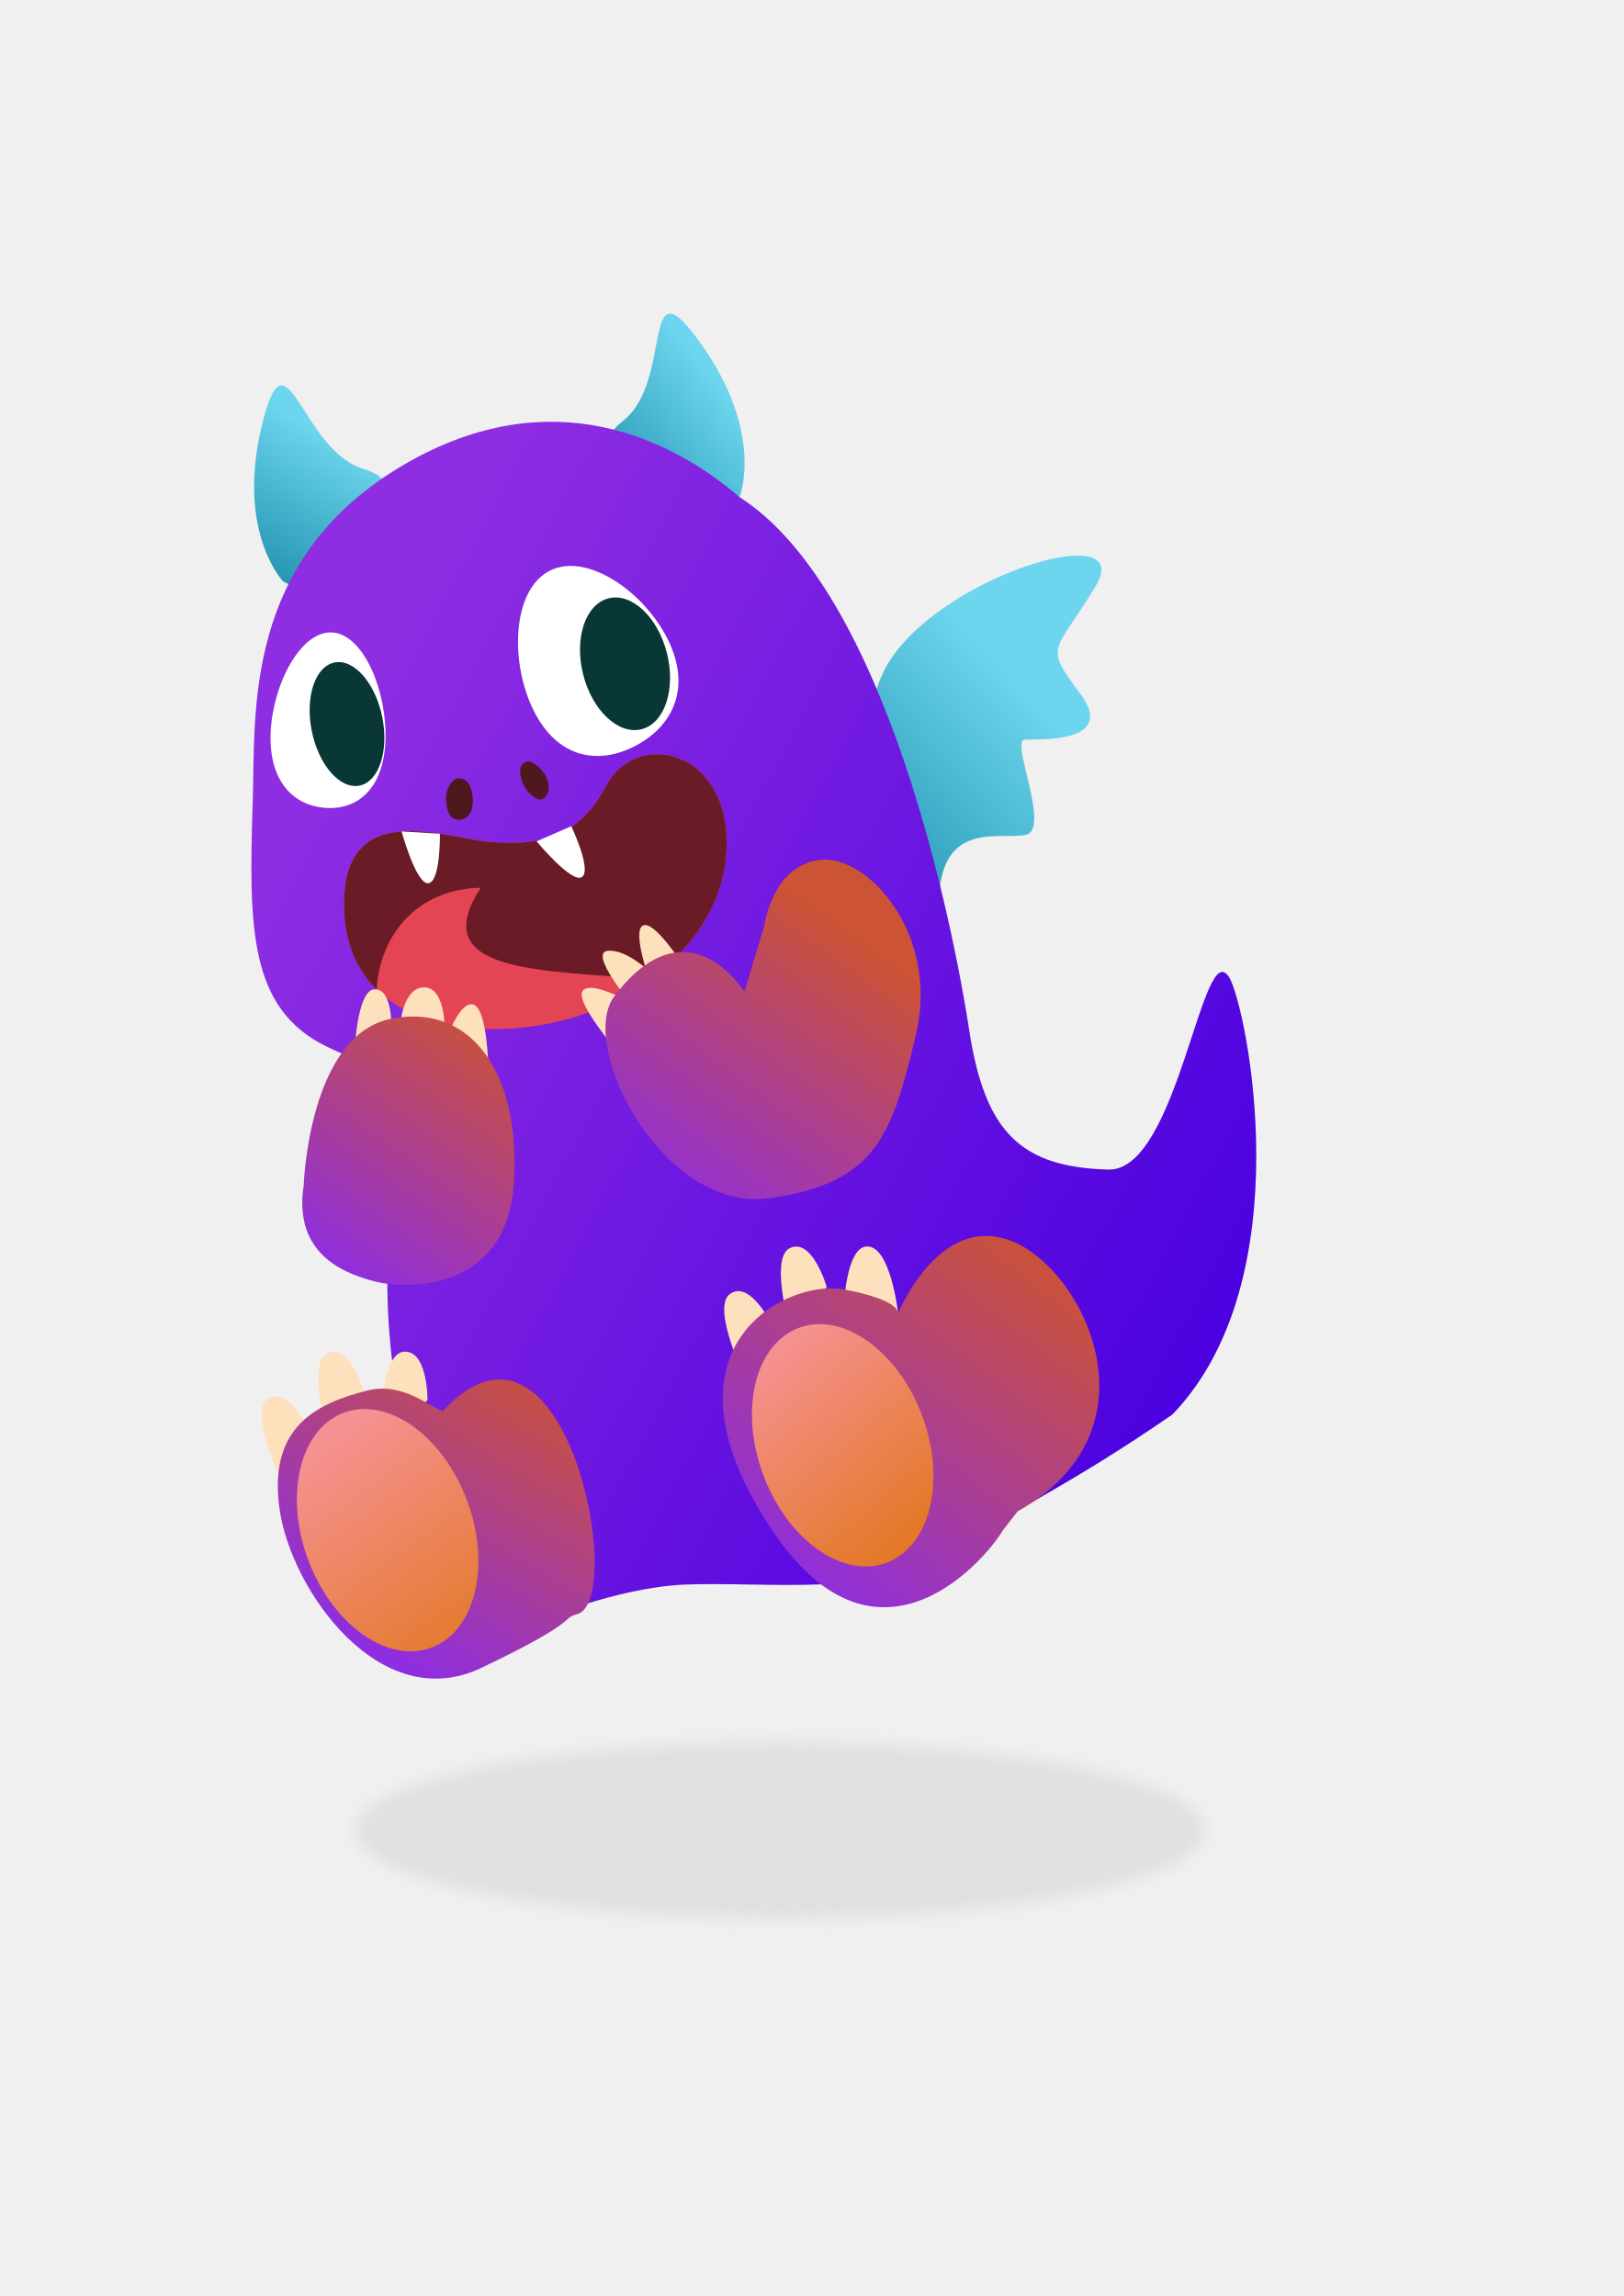
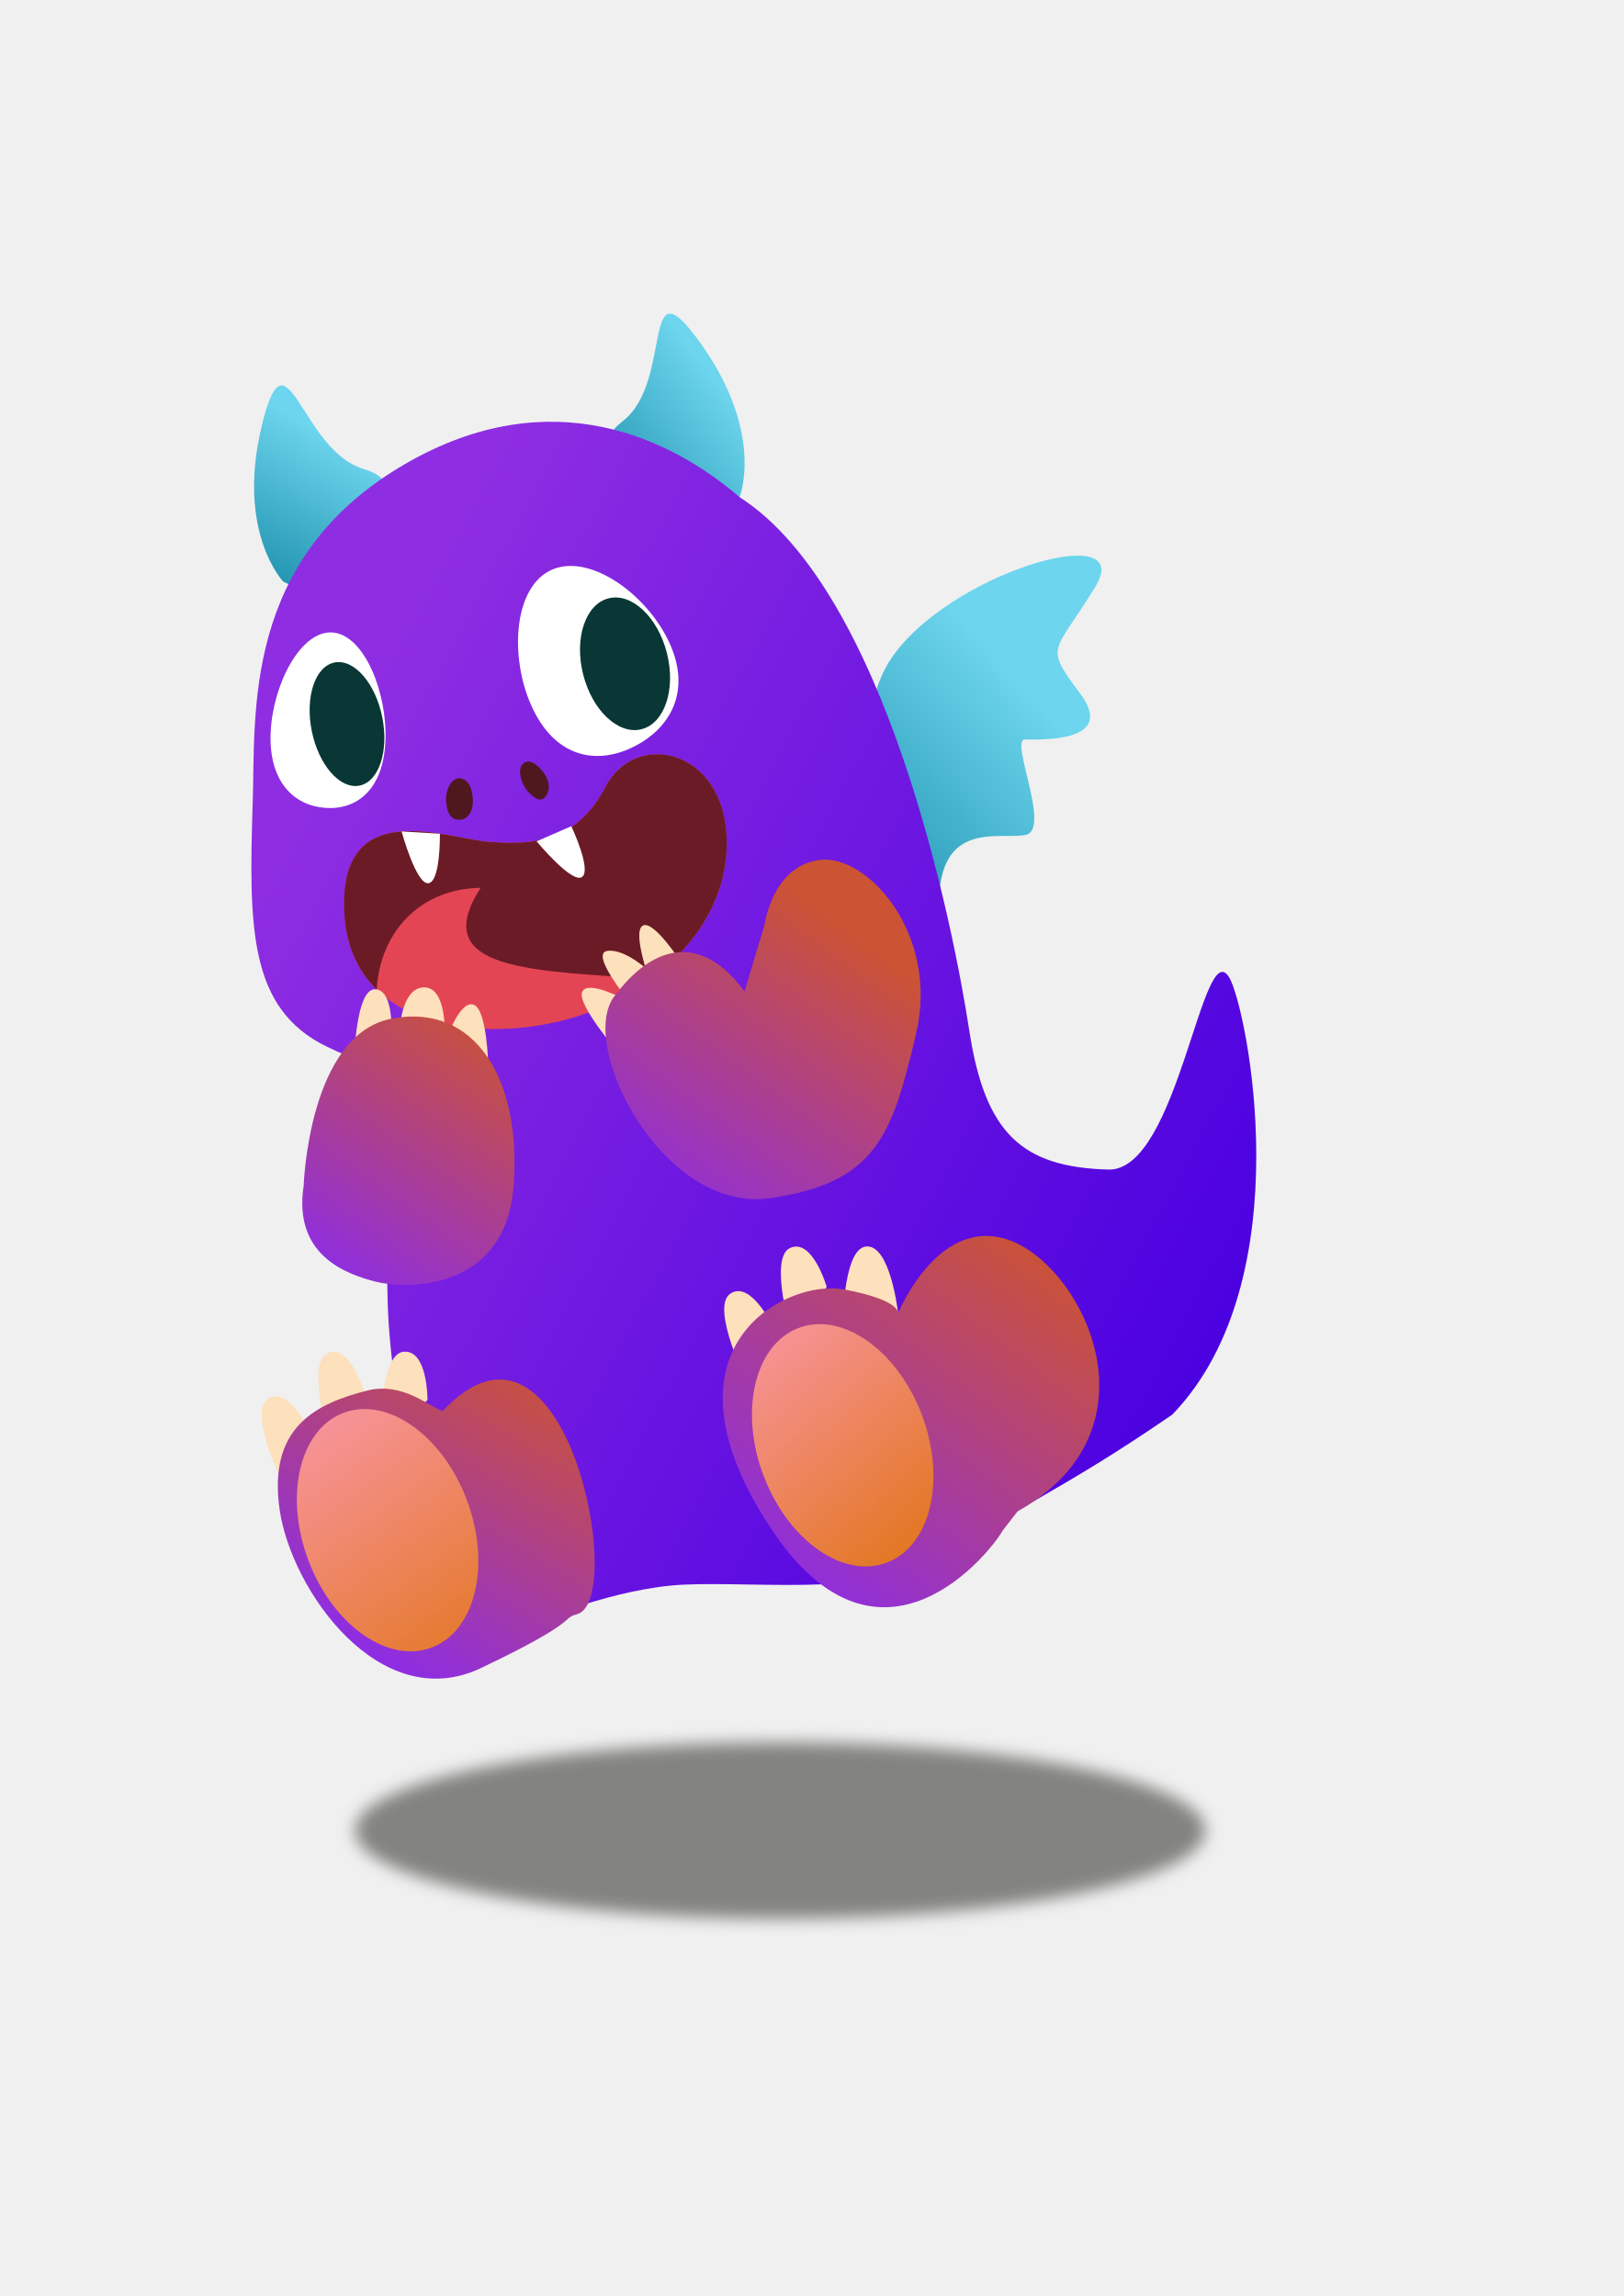
<svg xmlns="http://www.w3.org/2000/svg" xmlns:xlink="http://www.w3.org/1999/xlink" width="210mm" height="297mm" viewBox="0 0 210 297" version="1.1" id="svg5635">
  <defs id="defs5629">
    <linearGradient gradientTransform="matrix(0.08723733,-0.02187237,-0.0232085,-0.09256644,85.62163,437.3742)" xlink:href="#Feet" id="linearGradient5396" gradientUnits="userSpaceOnUse" x1="828.758" y1="2642.7" x2="981.024" y2="2325.004" />
    <linearGradient id="Feet">
      <stop style="stop-color:#f79399;stop-opacity:1;" offset="0" id="stop5119" />
      <stop style="stop-color:#e37723;stop-opacity:1" offset="1" id="stop5121" />
    </linearGradient>
    <linearGradient gradientTransform="matrix(0.08723733,-0.02187237,-0.0232085,-0.09256644,84.86567,436.3347)" xlink:href="#Feet" id="linearGradient5394" gradientUnits="userSpaceOnUse" x1="196.219" y1="2667.79" x2="336.815" y2="2302.315" />
    <linearGradient gradientTransform="matrix(0.08723733,-0.02187237,-0.0232085,-0.09256644,84.86567,436.3347)" xlink:href="#Second" id="linearGradient5392" gradientUnits="userSpaceOnUse" x1="252.499" y1="2312.327" x2="577.789" y2="2656.186" />
    <linearGradient id="Second">
      <stop style="stop-color:#8e2de2;stop-opacity:1;" offset="0" id="stop5095" />
      <stop style="stop-color:#cc5333;stop-opacity:1" offset="1" id="stop5097" />
    </linearGradient>
    <linearGradient gradientTransform="matrix(0.08723733,-0.02187237,-0.0232085,-0.09256644,85.62163,437.3742)" xlink:href="#Second" id="linearGradient5390" gradientUnits="userSpaceOnUse" x1="816.701" y1="2298.842" x2="1281.667" y2="2687.551" />
    <linearGradient gradientTransform="matrix(0.08723733,-0.02187237,-0.0232085,-0.09256644,84.86567,436.3347)" xlink:href="#Second" id="linearGradient5388" gradientUnits="userSpaceOnUse" x1="269.065" y1="2879.405" x2="582.917" y2="3163.462" />
    <linearGradient gradientTransform="matrix(0.08723733,-0.02187237,-0.0232085,-0.09256644,84.86567,436.3347)" xlink:href="#Second" id="linearGradient5386" gradientUnits="userSpaceOnUse" x1="767.136" y1="2826.105" x2="1129.323" y2="3143.8" />
    <linearGradient gradientTransform="matrix(0.08723733,-0.02187237,-0.0232085,-0.09256644,84.86567,436.3347)" xlink:href="#Main" id="linearGradient5384" gradientUnits="userSpaceOnUse" x1="537.648" y1="3624.37" x2="1627.576" y2="2581.582" />
    <linearGradient id="Main">
      <stop style="stop-color:#8e2de2;stop-opacity:1" offset="0" id="stop5037" />
      <stop style="stop-color:#4a00e0;stop-opacity:1" offset="1" id="stop5039" />
    </linearGradient>
    <linearGradient gradientTransform="matrix(0.08723733,-0.02187237,-0.0232085,-0.09256644,84.86567,436.3347)" xlink:href="#Blue" id="linearGradient5380" gradientUnits="userSpaceOnUse" x1="1108.688" y1="3248.174" x2="1433.979" y2="3442.529" />
    <linearGradient id="Blue">
      <stop style="stop-color:#2193b0;stop-opacity:1;" offset="0" id="stop5011" />
      <stop style="stop-color:#6dd5ed;stop-opacity:1" offset="1" id="stop5013" />
    </linearGradient>
    <linearGradient gradientTransform="matrix(0.08723733,-0.02187237,-0.0232085,-0.09256644,84.86567,436.3347)" xlink:href="#Blue" id="linearGradient5378" gradientUnits="userSpaceOnUse" x1="939.633" y1="3780.427" x2="1147.922" y2="3877.605" />
    <linearGradient gradientTransform="matrix(0.08723733,-0.02187237,-0.0232085,-0.09256644,84.86567,436.3347)" xlink:href="#Blue" id="linearGradient5376" gradientUnits="userSpaceOnUse" x1="492.753" y1="3746.205" x2="637.753" y2="3910.659" />
    <filter style="color-interpolation-filters:sRGB;" id="filter6500">
      <feGaussianBlur stdDeviation="1 1" result="blur" id="feGaussianBlur6498" />
    </filter>
  </defs>
  <g id="layer1">
    <path d="m 36.637,75.232 c 0,0 -6.071,-6.327 -2.814,-20.027 3.257,-13.701 4.993,3.026 13.188,5.447 8.194,2.42 0.471,12.527 0.471,12.527 0,0 -4.69,5.327 -10.845,2.053" style="fill:url(#linearGradient5376);fill-opacity:1;fill-rule:nonzero;stroke:none;stroke-width:0.093" id="path3860-8" />
    <path d="m 95.646,64.304 c 0,0 3.286,-8.071 -4.86,-19.647 -8.146,-11.576 -3.516,4.612 -10.236,9.812 -6.72,5.199 4.239,11.826 4.239,11.826 0,0 6.352,3.27 10.858,-1.99" style="fill:url(#linearGradient5378);fill-opacity:1;fill-rule:nonzero;stroke:none;stroke-width:0.093" id="path3878-9" />
    <path d="m 116.972,118.774 c 0,0 -9.142,-22.232 -1.821,-33.425 7.32,-11.194 31.886,-18.34 26.544,-9.51 -5.341,8.83 -6.775,7.484 -1.987,13.889 4.788,6.406 -5.235,5.899 -7.177,5.941 -1.941,0.042 3.458,11.636 0.124,12.328 -3.335,0.692 -11.308,-2.105 -11.218,9.177 0.09,11.282 -4.464,1.599 -4.464,1.599" style="opacity:1;fill:url(#linearGradient5380);fill-opacity:1;fill-rule:nonzero;stroke:none;stroke-width:0.093" id="path3880-5" />
-     <path d="m 100.905,248.189 c -30.364,0 -54.979,-5.103 -54.979,-11.399 0,-6.296 24.615,-11.4 54.979,-11.4 30.364,0 54.979,5.104 54.979,11.4 0,6.296 -24.615,11.399 -54.979,11.399" style="fill:#e0e0df;fill-opacity:1;fill-rule:nonzero;stroke:none;stroke-width:0.061;filter:url(#filter6500)" id="path3958-2" />
+     <path d="m 100.905,248.189 c -30.364,0 -54.979,-5.103 -54.979,-11.399 0,-6.296 24.615,-11.4 54.979,-11.4 30.364,0 54.979,5.104 54.979,11.4 0,6.296 -24.615,11.399 -54.979,11.399" style="fill:#6a6a68;fill-opacity:0.81;fill-rule:nonzero;stroke:none;stroke-width:0.061;filter:url(#filter6500)" id="path3958-2" />
    <path d="M 95.646,64.304 C 86.901,56.789 71.344,49.046 52.42,60.004 31.307,72.232 33.061,92.257 32.685,103.793 c -0.532,16.342 -0.453,26.695 9.552,31.581 7.819,3.818 12.621,3.423 12.621,3.423 0,0 -11.429,24.662 1.101,58.901 5.586,15.264 13.415,12.077 13.415,12.077 0,0 10.312,-4.412 19.132,-4.797 10.141,-0.443 26.267,1.729 34.589,-4.172 8.323,-5.9 14.387,-8.086 28.525,-17.823 16.913,-17.532 9.58,-52.779 7.383,-56.508 -3.477,-5.925 -6.601,25.071 -15.656,24.816 -11.188,-0.316 -15.954,-4.677 -17.996,-18.033 -2.041,-13.357 -10.634,-56.746 -29.703,-68.953" style="fill:url(#linearGradient5384);fill-opacity:1;fill-rule:nonzero;stroke:none;stroke-width:0.093" id="path3978-1" />
    <path d="m 69.016,91.904 c 3.095,6.237 8.422,7.085 13.215,4.549 4.793,-2.537 7.236,-7.498 4.141,-13.734 -3.095,-6.237 -10.557,-11.388 -15.35,-8.851 -4.793,2.537 -5.102,11.799 -2.006,18.036" style="fill:#ffffff;fill-opacity:1;fill-rule:nonzero;stroke:none;stroke-width:0.093" id="path3980-8" />
    <path d="m 35.006,94.733 c -0.279,6.264 2.913,9.444 7.011,9.767 4.098,0.323 7.551,-2.331 7.831,-8.596 0.279,-6.264 -2.72,-13.765 -6.819,-14.088 -4.099,-0.323 -7.744,6.653 -8.024,12.917" style="fill:#ffffff;fill-opacity:1;fill-rule:nonzero;stroke:none;stroke-width:0.093" id="path3982-9" />
    <path d="m 75.416,87.222 c 1.172,4.676 4.551,7.859 7.545,7.108 2.995,-0.751 4.472,-5.151 3.299,-9.827 -1.173,-4.676 -4.551,-7.859 -7.545,-7.108 -2.995,0.751 -4.472,5.151 -3.299,9.827" style="fill:#093735;fill-opacity:1;fill-rule:nonzero;stroke:none;stroke-width:0.093" id="path3998-8" />
    <path d="m 40.32,94.547 c 0.883,4.4 3.64,7.569 6.159,7.079 2.518,-0.49 3.843,-4.453 2.96,-8.853 -0.883,-4.4 -3.641,-7.569 -6.159,-7.079 -2.518,0.49 -3.844,4.453 -2.96,8.853" style="fill:#093735;fill-opacity:1;fill-rule:nonzero;stroke:none;stroke-width:0.093" id="path4000-0" />
    <path d="m 96.732,179.03 c 0,0 -4.919,-9.855 -2.295,-11.672 2.624,-1.816 5.457,4.121 5.457,4.121 l -3.162,7.551" style="fill:#fde0bc;fill-opacity:1;fill-rule:nonzero;stroke:none;stroke-width:0.093" id="path4012-7" />
    <path d="m 102.542,173.284 c 0,0 -3.242,-10.558 -0.345,-11.857 2.897,-1.299 4.721,5.037 4.721,5.037 l -4.376,6.82" style="fill:#fde0bc;fill-opacity:1;fill-rule:nonzero;stroke:none;stroke-width:0.093" id="path4014-0" />
    <path d="m 108.962,172.563 c 0,0 -0.111,-11.009 3.047,-11.321 3.158,-0.312 4.147,8.629 4.147,8.629 l -7.194,2.692" style="fill:#fde0bc;fill-opacity:1;fill-rule:nonzero;stroke:none;stroke-width:0.093" id="path4016-6" />
    <g id="g4911-3" transform="matrix(0.07979267,-0.04149556,-0.04403042,-0.08466701,159.6346,424.4783)">
      <path id="path3922-4-4" style="fill:#e44555;fill-opacity:1;fill-rule:nonzero;stroke:none;stroke-width:1" d="m 666.48,3400.82 c 51.36,-30.56 111.08,-57.77 186.88,-7.63 75.81,50.13 176.34,-27.9 120.1,-137.94 -56.24,-110.04 -203.65,-143.13 -326.15,-117.09 -132.87,28.25 -280.6,128.69 -209.41,270 70.63,140.18 177.23,23.23 228.58,-7.34" />
      <path id="path3924-7-2" style="fill:#6b1b25;fill-opacity:1;fill-rule:nonzero;stroke:none;stroke-width:1" d="m 853.36,3393.19 c -75.8,-50.14 -135.52,-22.93 -186.88,7.63 -51.35,30.57 -157.95,147.52 -228.58,7.34 -21.43,-42.53 -22.92,-81.32 -11.06,-115.6 41.52,65.79 120.89,94.72 200.2,57.24 -125.789,-67.169 16.045,-133.773 156.12,-216 80.52,11.94 154.2,50.82 190.3,121.45 56.24,110.04 -44.29,188.07 -120.1,137.94" />
      <path id="path3942-5-1" style="fill:#ffffff;fill-opacity:1;fill-rule:nonzero;stroke:none;stroke-width:1" d="m 563.454,3467.039 c 0,0 -16.82,-73.63 0,-79.03 16.82,-5.39 47.37,52.35 47.37,52.35 l -47.37,26.68" />
      <path id="path3944-0-9" style="fill:#ffffff;fill-opacity:1;fill-rule:nonzero;stroke:none;stroke-width:1" d="m 729.194,3370.729 c 0,0 16.76,-73.64 34.26,-71.22 17.5,2.42 20,67.71 20,67.71 l -54.26,3.51" />
    </g>
    <path d="m 79.931,136.126 c 0,0 -5.291,-6.181 -4.648,-7.792 0.643,-1.61 5.172,0.786 5.172,0.786 l -0.524,7.006" style="fill:#fde0bc;fill-opacity:1;fill-rule:nonzero;stroke:none;stroke-width:0.093" id="path4018-5" />
    <path d="m 81.472,129.636 c 0,0 -5.295,-6.329 -2.9,-6.638 2.395,-0.309 5.679,2.876 5.679,2.876 l -2.779,3.761" style="fill:#fde0bc;fill-opacity:1;fill-rule:nonzero;stroke:none;stroke-width:0.093" id="path4020-1" />
    <path d="m 84.025,126.888 c 0,0 -2.334,-6.511 -0.852,-7.174 1.482,-0.664 5.113,5.057 5.113,5.057 l -4.26,2.117" style="fill:#fde0bc;fill-opacity:1;fill-rule:nonzero;stroke:none;stroke-width:0.093" id="path4022-1" />
    <path d="m 98.867,119.695 c 0,0 0.981,-7.669 7.128,-8.462 6.147,-0.793 15.56,9.566 12.472,22.56 -3.088,12.995 -5.052,19.223 -18.894,21.197 -13.842,1.974 -24.867,-19.681 -20.163,-26.048 5.264,-7.127 11.503,-8.022 16.877,-0.699 l 2.58,-8.548" style="fill:url(#linearGradient5386);fill-opacity:1;fill-rule:nonzero;stroke:none;stroke-width:0.093" id="path4024-8" />
    <path d="m 45.822,136.821 c 0,0 0.214,-8.75 2.612,-8.846 2.398,-0.096 2.182,5.119 2.182,5.119 l -4.795,3.727" style="fill:#fde0bc;fill-opacity:1;fill-rule:nonzero;stroke:none;stroke-width:0.093" id="path4026-4" />
    <path d="m 51.799,132.249 c 0,0 0.426,-4.704 3.21,-4.52 2.785,0.184 2.503,6.131 2.503,6.131 l -5.714,-1.611" style="fill:#fde0bc;fill-opacity:1;fill-rule:nonzero;stroke:none;stroke-width:0.093" id="path4028-9" />
    <path d="m 57.707,134.556 c 0,0 1.705,-5.15 3.508,-4.605 1.802,0.544 1.929,7.895 1.929,7.895 l -5.437,-3.289" style="fill:#fde0bc;fill-opacity:1;fill-rule:nonzero;stroke:none;stroke-width:0.093" id="path4030-6" />
    <path d="m 39.277,153.345 c 0,0 0.637,-19.553 11.419,-21.589 10.782,-2.035 16.778,7.899 15.73,21.655 -1.048,13.756 -14.023,13.362 -17.85,12.377 -3.827,-0.986 -10.688,-3.41 -9.298,-12.443" style="fill:url(#linearGradient5388);fill-opacity:1;fill-rule:nonzero;stroke:none;stroke-width:0.093" id="path4032-0" />
    <path d="m 129.659,198.015 c -1.451,2.649 -15.733,20.843 -29.721,0.032 -15.977,-23.769 1.801,-32.644 9.2,-31.257 7.399,1.387 7.018,3.081 7.018,3.081 0,0 5.295,-13.027 14.683,-9.333 9.387,3.694 19.574,24.432 0.767,34.969" style="fill:url(#linearGradient5390);fill-opacity:1;fill-rule:nonzero;stroke:none;stroke-width:0.093" id="path4034-3" />
    <path d="m 36.906,192.646 c 0,0 -4.919,-9.855 -2.295,-11.672 2.624,-1.816 5.457,4.121 5.457,4.121 l -3.162,7.551" style="fill:#fde0bc;fill-opacity:1;fill-rule:nonzero;stroke:none;stroke-width:0.093" id="path4036-5" />
    <path d="m 42.716,186.901 c 0,0 -3.242,-10.559 -0.345,-11.857 2.897,-1.3 4.721,5.037 4.721,5.037 l -4.376,6.82" style="fill:#fde0bc;fill-opacity:1;fill-rule:nonzero;stroke:none;stroke-width:0.093" id="path4038-9" />
    <path d="m 49.136,186.179 c 0,0 -0.111,-11.009 3.047,-11.321 3.158,-0.312 3.107,6.256 3.107,6.256 l -6.154,5.064" style="fill:#fde0bc;fill-opacity:1;fill-rule:nonzero;stroke:none;stroke-width:0.093" id="path4040-5" />
    <path d="m 57.265,182.512 c -1.655,-0.438 -5.129,-3.806 -9.757,-2.637 -6.806,1.72 -12.819,4.847 -11.353,15.325 1.466,10.477 12.988,26.79 26.061,20.566 13.073,-6.225 10.229,-6.358 12.425,-6.963 6.515,-1.794 -1.506,-43.239 -17.376,-26.291" style="fill:url(#linearGradient5392);fill-opacity:1;fill-rule:nonzero;stroke:none;stroke-width:0.093" id="path4042-0" />
    <path d="m 39.966,202.06 c 3.237,8.349 10.412,13.271 16.026,10.993 5.614,-2.277 7.541,-10.891 4.304,-19.239 -3.237,-8.349 -10.412,-13.271 -16.026,-10.993 -5.614,2.277 -7.541,10.891 -4.304,19.239" style="fill:url(#linearGradient5394);fill-opacity:1;fill-rule:nonzero;stroke:none;stroke-width:0.093" id="path4044-1" />
    <path d="m 98.826,191.079 c 3.237,8.349 10.412,13.27 16.026,10.993 5.614,-2.277 7.541,-10.891 4.304,-19.24 -3.237,-8.348 -10.412,-13.27 -16.027,-10.992 -5.614,2.277 -7.541,10.891 -4.304,19.239" style="fill:url(#linearGradient5396);fill-opacity:1;fill-rule:nonzero;stroke:none;stroke-width:0.093" id="path4046-9" />
    <path d="m 61.103,102.867 c 0.252,1.699 -0.351,3.127 -1.651,3.175 -0.914,0.034 -1.546,-0.483 -1.739,-2.188 -0.193,-1.705 0.735,-3.207 1.651,-3.175 1.293,0.045 1.612,1.328 1.739,2.188" style="fill:#4f171e;fill-opacity:1;fill-rule:nonzero;stroke:none;stroke-width:0.093" id="path3930-3-3" />
    <path d="m 69.681,99.238 c 1.136,1.043 1.665,2.56 1.013,3.614 -0.457,0.742 -1.094,0.86 -2.203,-0.236 -1.108,-1.095 -1.512,-2.919 -1.013,-3.615 0.703,-0.98 1.628,-0.292 2.203,0.237" style="fill:#4f171e;fill-opacity:1;fill-rule:nonzero;stroke:none;stroke-width:0.093" id="path3932-6-2" />
  </g>
</svg>
